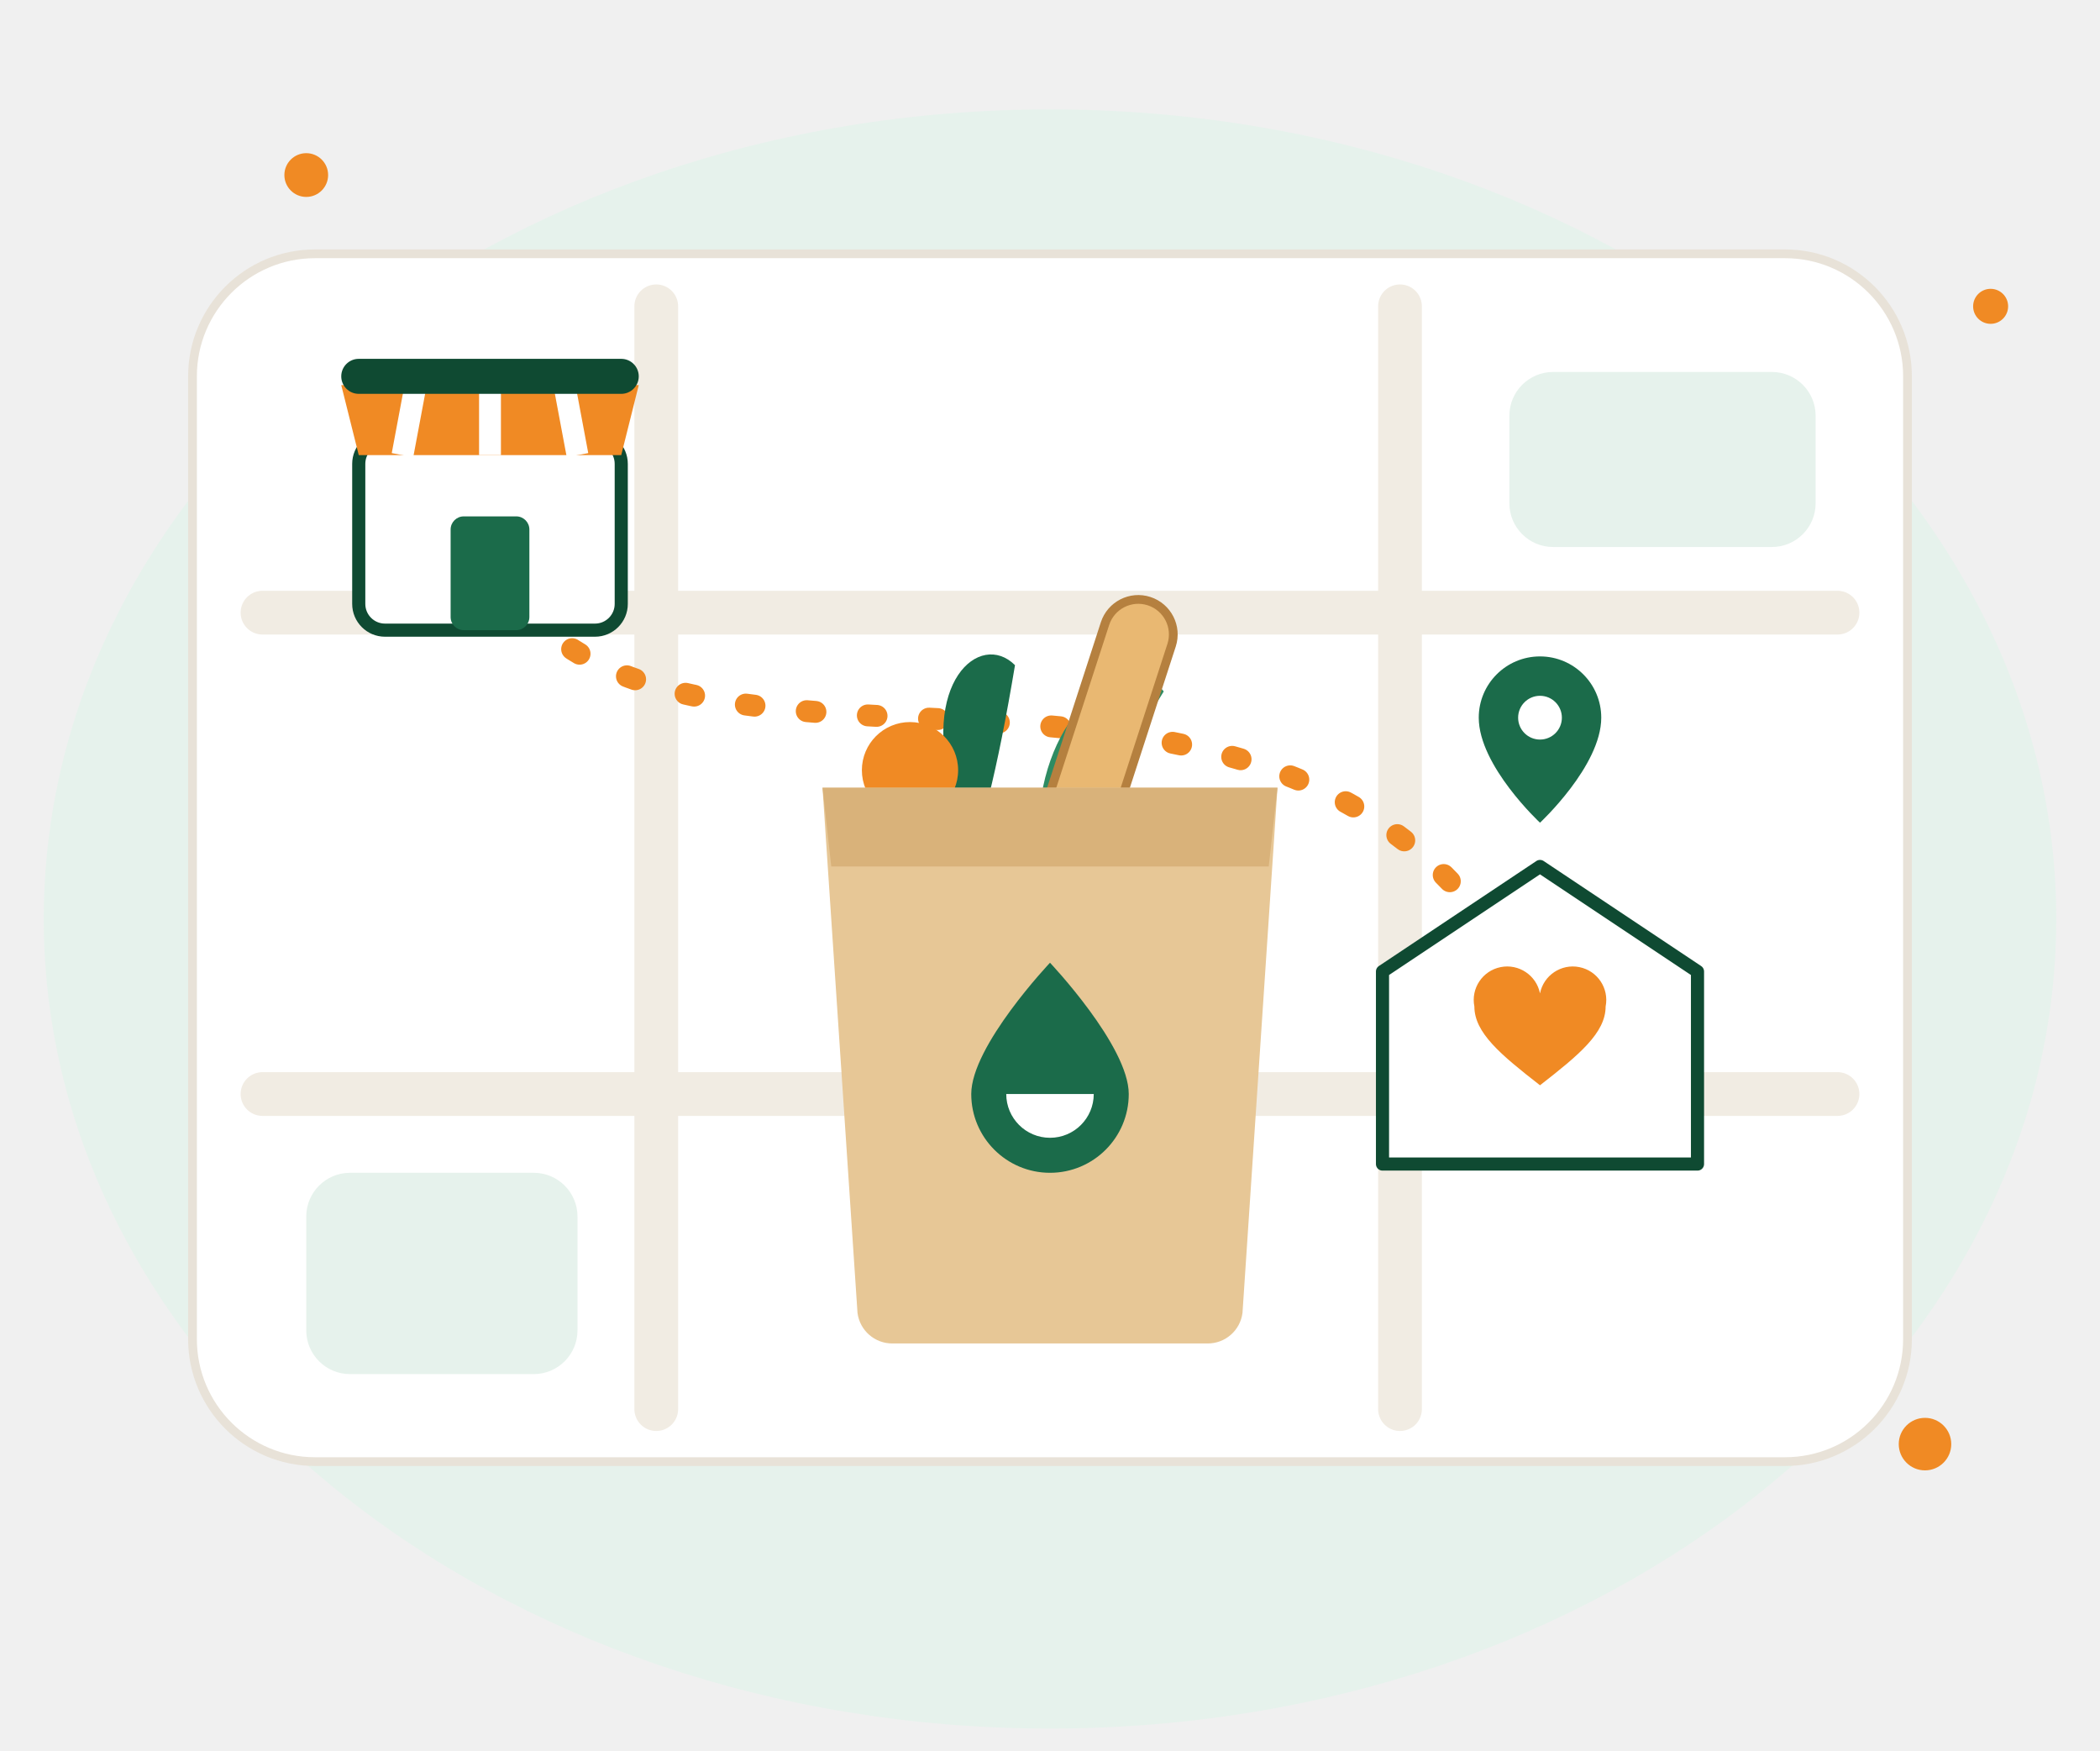
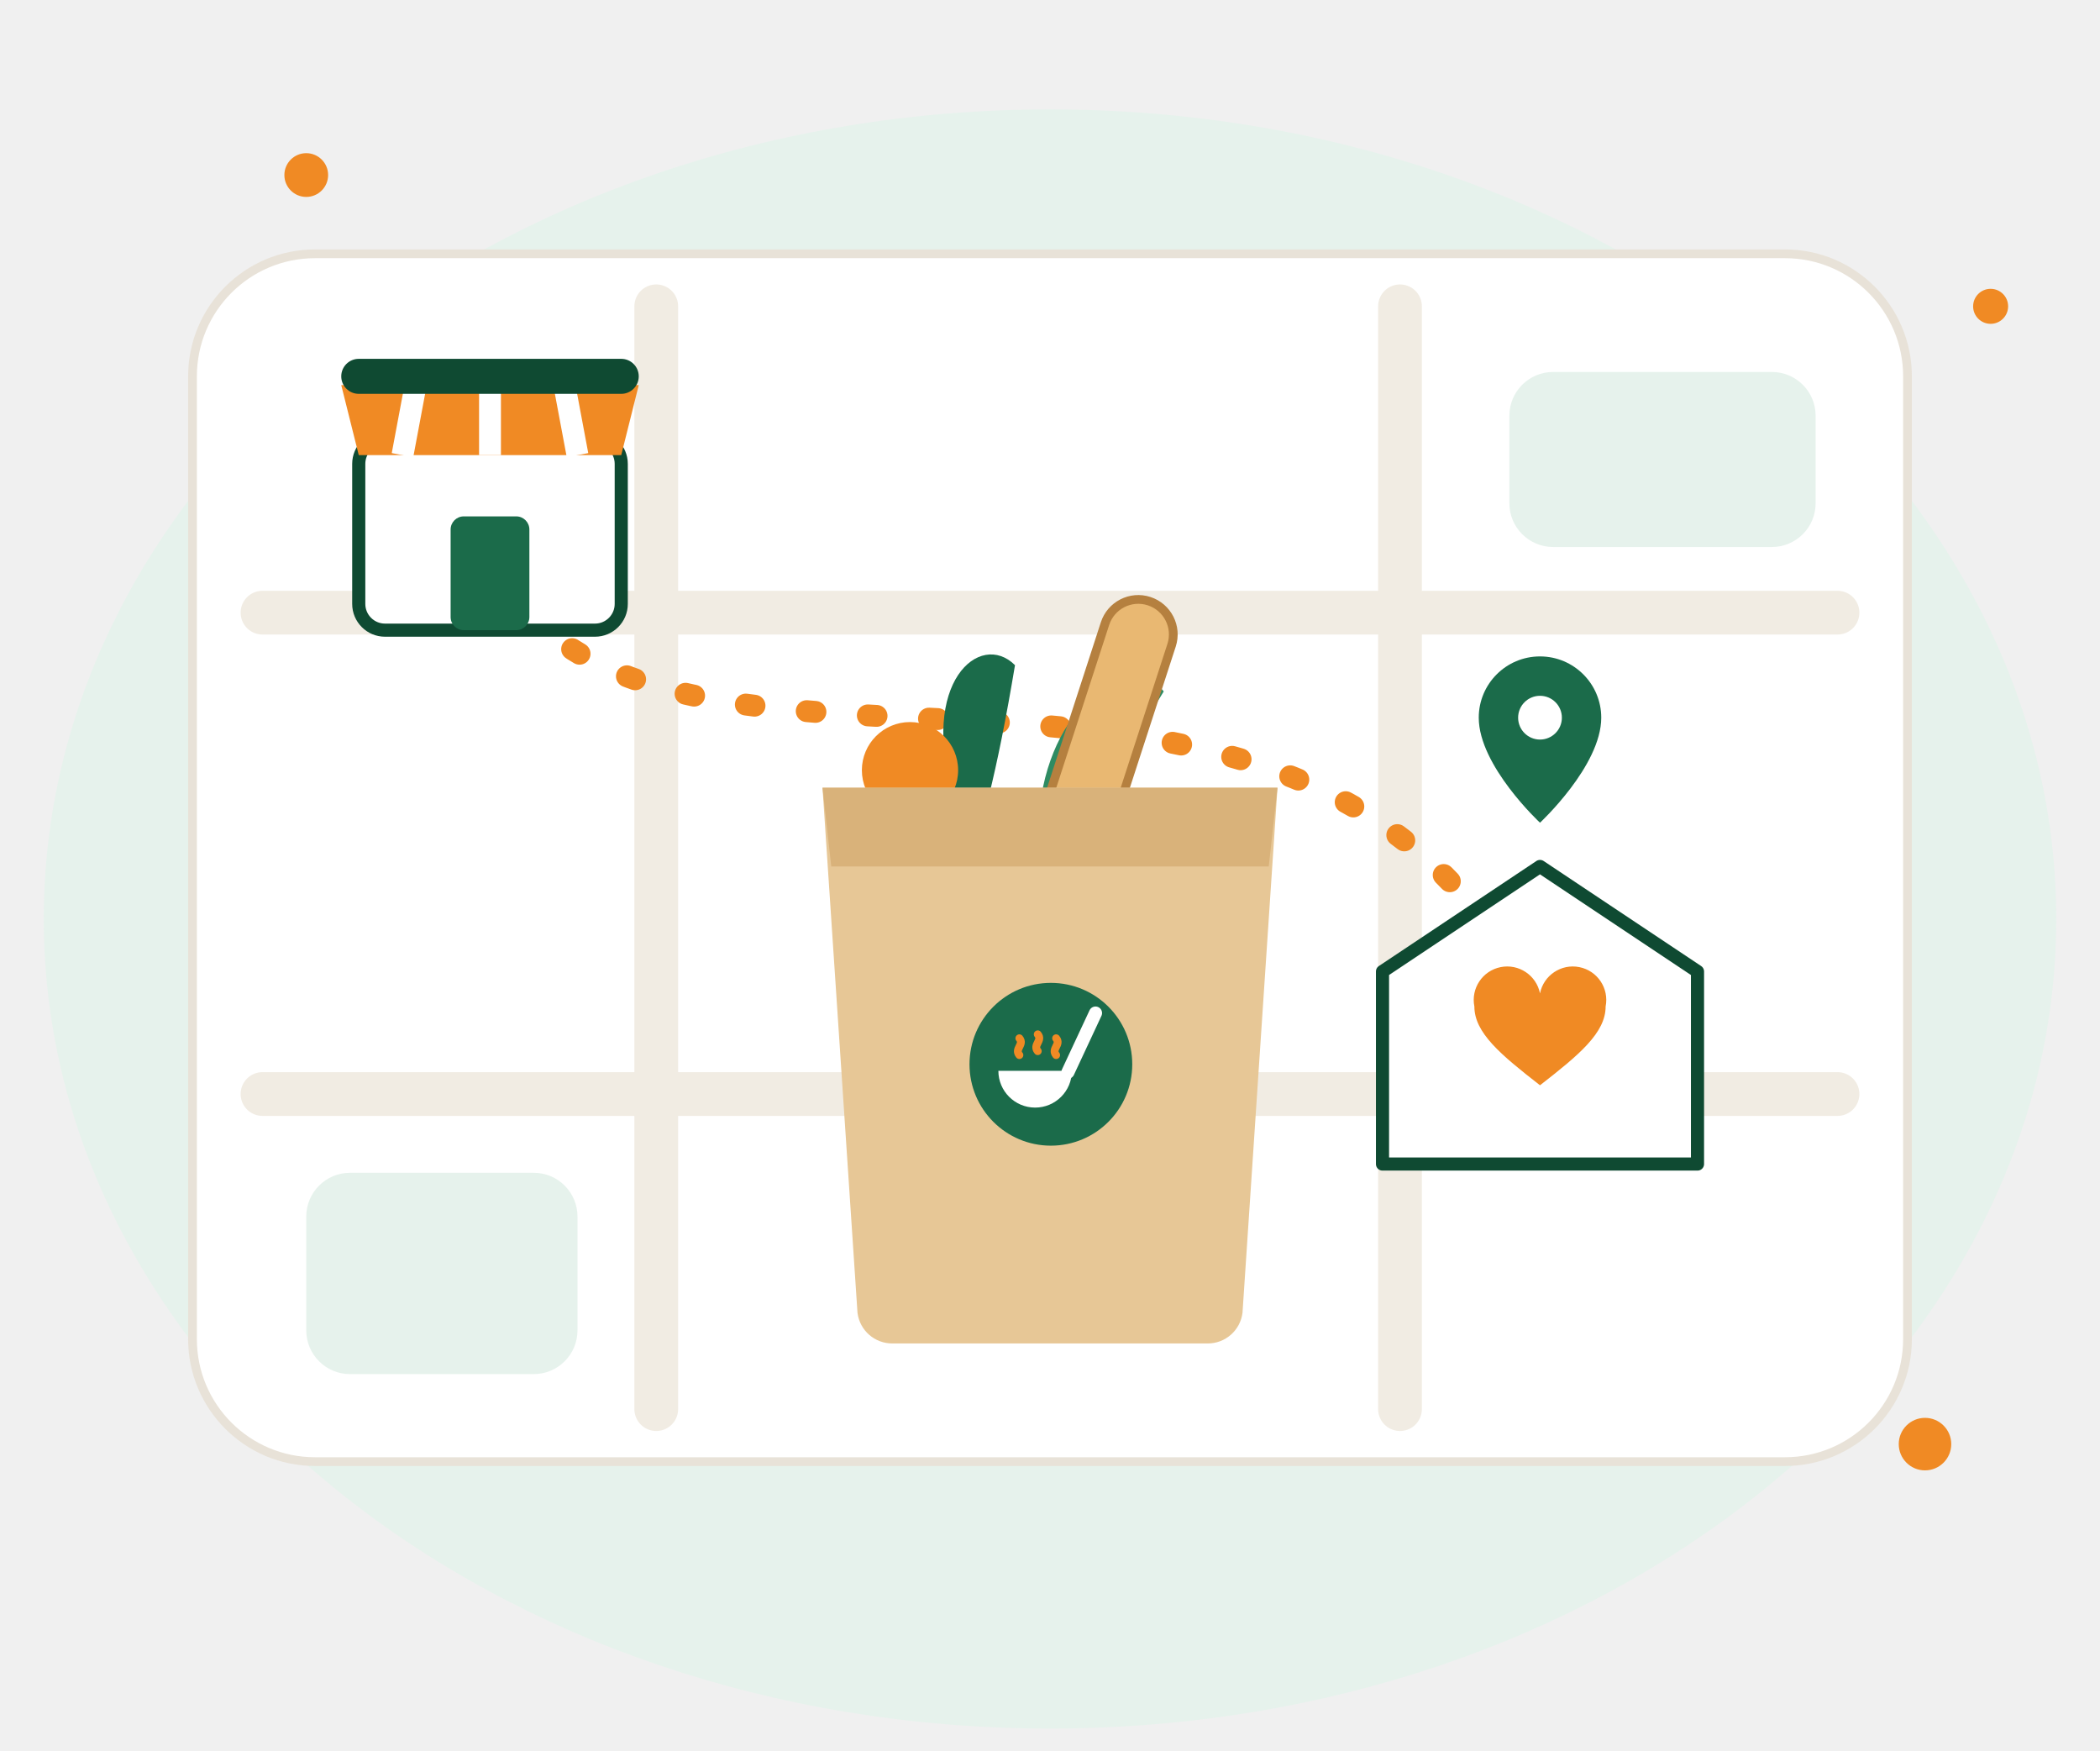
<svg xmlns="http://www.w3.org/2000/svg" viewBox="0 0 480 400" role="img" aria-label="A bag of surplus food travelling from a restaurant to a food bank on a map">
  <ellipse cx="240" cy="210" rx="230" ry="185" fill="#E6F2EC" />
  <rect x="44" y="58" width="392" height="276" rx="28" fill="#FFFFFF" stroke="#E8E2D8" stroke-width="2" />
  <g stroke="#F1ECE3" stroke-width="10" stroke-linecap="round" fill="none">
    <path d="M60 140h360" />
    <path d="M60 250h360" />
    <path d="M150 70v252" />
    <path d="M320 70v252" />
  </g>
  <rect x="345" y="85" width="70" height="40" rx="10" fill="#E6F2EC" />
  <rect x="70" y="268" width="62" height="46" rx="10" fill="#E6F2EC" />
  <path d="M112 128C150 200 300 120 352 232" fill="none" stroke="#F08A24" stroke-width="5" stroke-linecap="round" stroke-dasharray="2 12" />
  <g transform="translate(78 78)">
    <rect x="4" y="22" width="60" height="44" rx="6" fill="#FFFFFF" stroke="#0F4A32" stroke-width="3" />
    <path d="M0 10h68l-4 16H4Z" fill="#F08A24" />
    <path d="M17 10l-3 16M34 10v16M51 10l3 16" stroke="#FFFFFF" stroke-width="5" />
    <rect x="25" y="40" width="18" height="26" rx="3" fill="#1B6B4A" />
    <rect x="0" y="4" width="68" height="8" rx="4" fill="#0F4A32" />
  </g>
  <g transform="translate(318 198)">
    <path d="M34 0 70 24v44H-2V24Z" fill="#FFFFFF" stroke="#0F4A32" stroke-width="3" stroke-linejoin="round" />
    <path d="M34 50c-9-7-15-12-15-18a7 7 0 0 1 15-3 7 7 0 0 1 15 3c0 6-6 11-15 18Z" fill="#F08A24" />
  </g>
  <g transform="translate(338 150)">
    <path d="M14 0a14 14 0 0 1 14 14c0 11-14 24-14 24S0 25 0 14A14 14 0 0 1 14 0Z" fill="#1B6B4A" />
    <circle cx="14" cy="14" r="5" fill="#FFFFFF" />
  </g>
  <g transform="translate(180 150)">
    <path d="M38 32C30 6 44-6 52 2c-2 12-4 22-6 30Z" fill="#1B6B4A" />
    <path d="M58 32C62 8 80 0 86 8c-6 10-12 18-18 24Z" fill="#2E8B62" />
    <rect x="66" y="-14" width="16" height="56" rx="8" transform="rotate(18 74 14)" fill="#E9B872" stroke="#B5803F" stroke-width="2" />
    <circle cx="28" cy="26" r="11" fill="#F08A24" />
    <path d="M8 30h104l-8 120a8 8 0 0 1-8 7H24a8 8 0 0 1-8-7Z" fill="#E7C796" />
    <path d="M8 30h104l-2 18H10Z" fill="#D9B27A" />
-     <g transform="translate(40 70)">
-       <path d="M20 0S2 19 2 30a18 18 0 0 0 36 0C38 19 20 0 20 0Z" fill="#1B6B4A" />
-       <path d="M10 30h20a10 10 0 0 1-20 0Z" fill="#FFFFFF" />
+     <g transform="translate(41 74) scale(0.6)">
+       <circle cx="32" cy="32" r="31" fill="#1B6B4A" />
+       <path d="M38.5 35 49 12.5" stroke="#FFFFFF" stroke-width="5" stroke-linecap="round" />
+       <path d="M12 34.5h28a14 14 0 0 1-28 0Z" fill="#FFFFFF" />
+       <g fill="none" stroke="#F08A24" stroke-width="3" stroke-linecap="round">
+         <path d="M20 28.5c-2-2.4 2-4 0-6.4" />
+         <path d="M27 27c-2-2.4 2-4 0-6.4" />
+         <path d="M34 28.5c-2-2.4 2-4 0-6.4" />
+       </g>
    </g>
  </g>
  <g fill="#F08A24">
    <circle cx="70" cy="40" r="5" />
    <circle cx="440" cy="330" r="6" />
    <circle cx="455" cy="70" r="4" />
  </g>
</svg>
